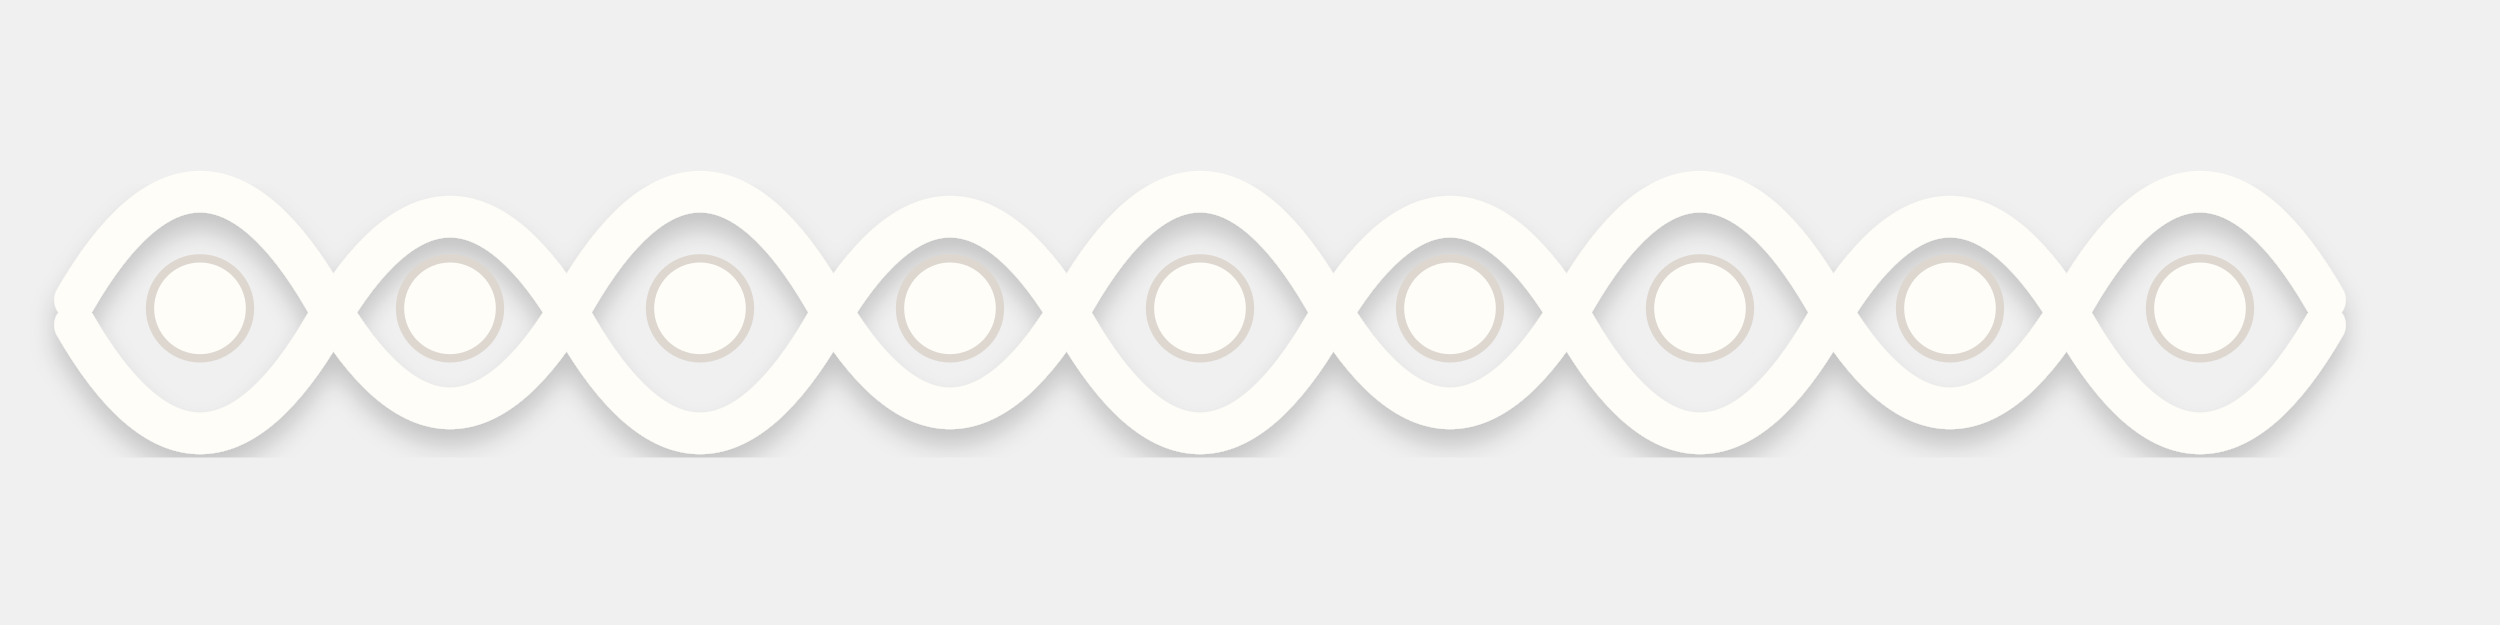
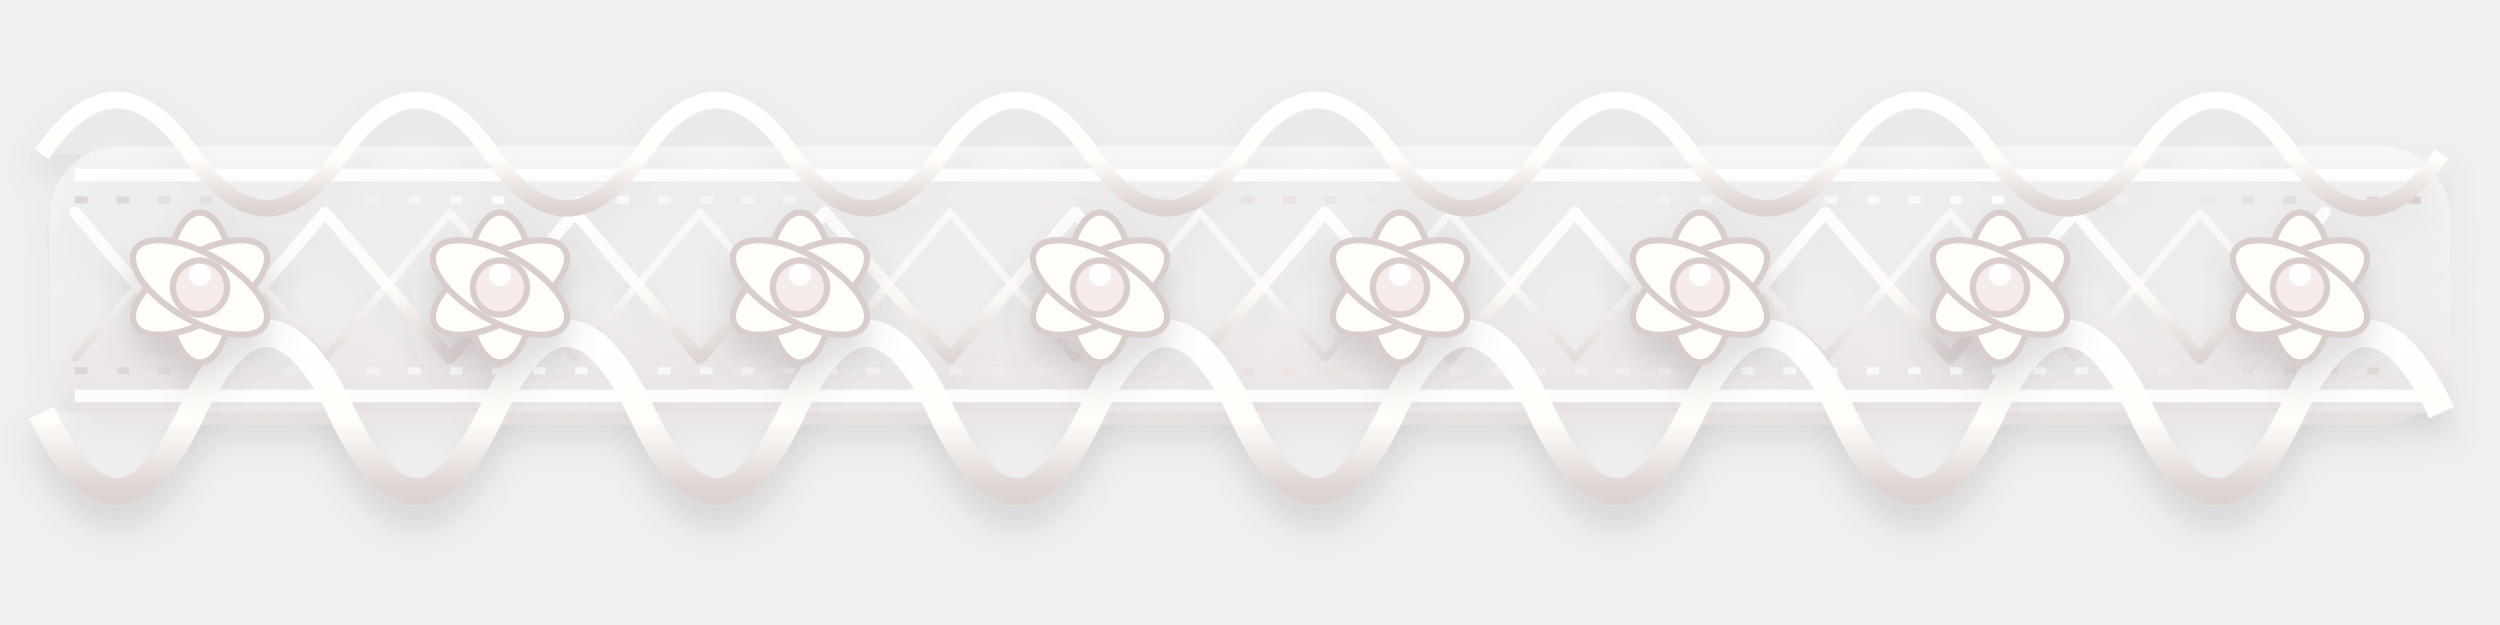
<svg xmlns="http://www.w3.org/2000/svg" viewBox="0 0 600 150">
  <defs>
-     <filter id="s">
-       <feDropShadow dx="0" dy="4" stdDeviation="3" flood-opacity=".18" />
+     <filter id="s" x="-10%" y="-30%" width="120%" height="170%">
+       <feDropShadow dx="0" dy="5" stdDeviation="4" flood-color="#695f66" flood-opacity=".22" />
    </filter>
+     <linearGradient id="thread" x1="0" y1="0" x2="0" y2="1">
+       <stop stop-color="#fff" />
+       <stop offset=".55" stop-color="#fffdf9" />
+       <stop offset="1" stop-color="#ddd3d1" />
+     </linearGradient>
+     <linearGradient id="organza" x1="0" y1="0" x2="0" y2="1">
+       <stop stop-color="#fff" stop-opacity=".76" />
+       <stop offset=".45" stop-color="#fffaf8" stop-opacity=".34" />
+       <stop offset=".75" stop-color="#f6ece9" stop-opacity=".50" />
+       <stop offset="1" stop-color="#e8ddda" stop-opacity=".70" />
+     </linearGradient>
+     <linearGradient id="stitch" x1="0" y1="0" x2="1" y2="0">
+       <stop stop-color="#ddd2d1" />
+       <stop offset=".18" stop-color="#fff" />
+       <stop offset=".5" stop-color="#ece1df" />
+       <stop offset=".82" stop-color="#fff" />
+       <stop offset="1" stop-color="#d8ccca" />
+     </linearGradient>
  </defs>
-   <g filter="url(#s)" fill="none" stroke="#fffdf8" stroke-width="10" stroke-linecap="round">
-     <path d="M18 72Q48 20 78 72T138 72T198 72T258 72T318 72T378 72T438 72T498 72T558 72" />
-     <path d="M18 78Q48 130 78 78T138 78T198 78T258 78T318 78T378 78T438 78T498 78T558 78" />
+   <g filter="url(#s)">
+     <rect x="12" y="35" width="576" height="67" rx="17" fill="url(#organza)" opacity=".58" />
+     <path d="M18 42H582M18 95H582" fill="none" stroke="#fff" stroke-width="3" opacity=".88" />
+     <path d="M18 48H582M18 89H582" fill="none" stroke="url(#stitch)" stroke-width="1.7" stroke-dasharray="3 7" opacity=".92" />
+     <path d="M18 51l30 35 30-35 30 35 30-35 30 35 30-35 30 35 30-35 30 35 30-35 30 35 30-35 30 35 30-35 30 35 30-35 30 35 30-35" fill="none" stroke="url(#thread)" stroke-width="2.8" stroke-linecap="round" stroke-linejoin="round" opacity=".88" />
+     <path d="M18 86l30-35 30 35 30-35 30 35 30-35 30 35 30-35 30 35 30-35 30 35 30-35 30 35 30-35 30 35 30-35 30 35 30-35 30 35" fill="none" stroke="url(#thread)" stroke-width="1.8" stroke-linecap="round" stroke-linejoin="round" opacity=".62" />
+     <path d="M10 99Q28 137 46 99T82 99T118 99T154 99T190 99T226 99T262 99T298 99T334 99T370 99T406 99T442 99T478 99T514 99T550 99T586 99" fill="rgba(255,255,255,.18)" stroke="url(#thread)" stroke-width="6.5" />
+     <path d="M10 37Q28 11 46 37T82 37T118 37T154 37T190 37T226 37T262 37T298 37T334 37T370 37T406 37T442 37T478 37T514 37T550 37T586 37" fill="rgba(255,255,255,.10)" stroke="url(#thread)" stroke-width="4" />
  </g>
-   <g fill="#fffdf8" stroke="#ddd7d0" stroke-width="2">
-     <circle cx="48" cy="74" r="12" />
-     <circle cx="108" cy="74" r="12" />
-     <circle cx="168" cy="74" r="12" />
-     <circle cx="228" cy="74" r="12" />
-     <circle cx="288" cy="74" r="12" />
-     <circle cx="348" cy="74" r="12" />
-     <circle cx="408" cy="74" r="12" />
-     <circle cx="468" cy="74" r="12" />
-     <circle cx="528" cy="74" r="12" />
+   <g fill="#fffdf9" stroke="#d9cecc" stroke-width="1.5" filter="url(#s)">
+     <g transform="translate(48 69)">
+       <ellipse rx="8" ry="18" />
+       <ellipse rx="8" ry="18" transform="rotate(60)" />
+       <ellipse rx="8" ry="18" transform="rotate(120)" />
+       <circle r="6.5" fill="#f5ecea" />
+     </g>
+     <g transform="translate(120 69)">
+       <ellipse rx="8" ry="18" />
+       <ellipse rx="8" ry="18" transform="rotate(60)" />
+       <ellipse rx="8" ry="18" transform="rotate(120)" />
+       <circle r="6.5" fill="#f5ecea" />
+     </g>
+     <g transform="translate(192 69)">
+       <ellipse rx="8" ry="18" />
+       <ellipse rx="8" ry="18" transform="rotate(60)" />
+       <ellipse rx="8" ry="18" transform="rotate(120)" />
+       <circle r="6.5" fill="#f5ecea" />
+     </g>
+     <g transform="translate(264 69)">
+       <ellipse rx="8" ry="18" />
+       <ellipse rx="8" ry="18" transform="rotate(60)" />
+       <ellipse rx="8" ry="18" transform="rotate(120)" />
+       <circle r="6.5" fill="#f5ecea" />
+     </g>
+     <g transform="translate(336 69)">
+       <ellipse rx="8" ry="18" />
+       <ellipse rx="8" ry="18" transform="rotate(60)" />
+       <ellipse rx="8" ry="18" transform="rotate(120)" />
+       <circle r="6.5" fill="#f5ecea" />
+     </g>
+     <g transform="translate(408 69)">
+       <ellipse rx="8" ry="18" />
+       <ellipse rx="8" ry="18" transform="rotate(60)" />
+       <ellipse rx="8" ry="18" transform="rotate(120)" />
+       <circle r="6.5" fill="#f5ecea" />
+     </g>
+     <g transform="translate(480 69)">
+       <ellipse rx="8" ry="18" />
+       <ellipse rx="8" ry="18" transform="rotate(60)" />
+       <ellipse rx="8" ry="18" transform="rotate(120)" />
+       <circle r="6.5" fill="#f5ecea" />
+     </g>
+     <g transform="translate(552 69)">
+       <ellipse rx="8" ry="18" />
+       <ellipse rx="8" ry="18" transform="rotate(60)" />
+       <ellipse rx="8" ry="18" transform="rotate(120)" />
+       <circle r="6.5" fill="#f5ecea" />
+     </g>
+   </g>
+   <g fill="#fff" opacity=".86">
+     <circle cx="48" cy="66" r="2.7" />
+     <circle cx="120" cy="66" r="2.7" />
+     <circle cx="192" cy="66" r="2.7" />
+     <circle cx="264" cy="66" r="2.7" />
+     <circle cx="336" cy="66" r="2.7" />
+     <circle cx="408" cy="66" r="2.7" />
+     <circle cx="480" cy="66" r="2.7" />
+     <circle cx="552" cy="66" r="2.7" />
  </g>
</svg>
